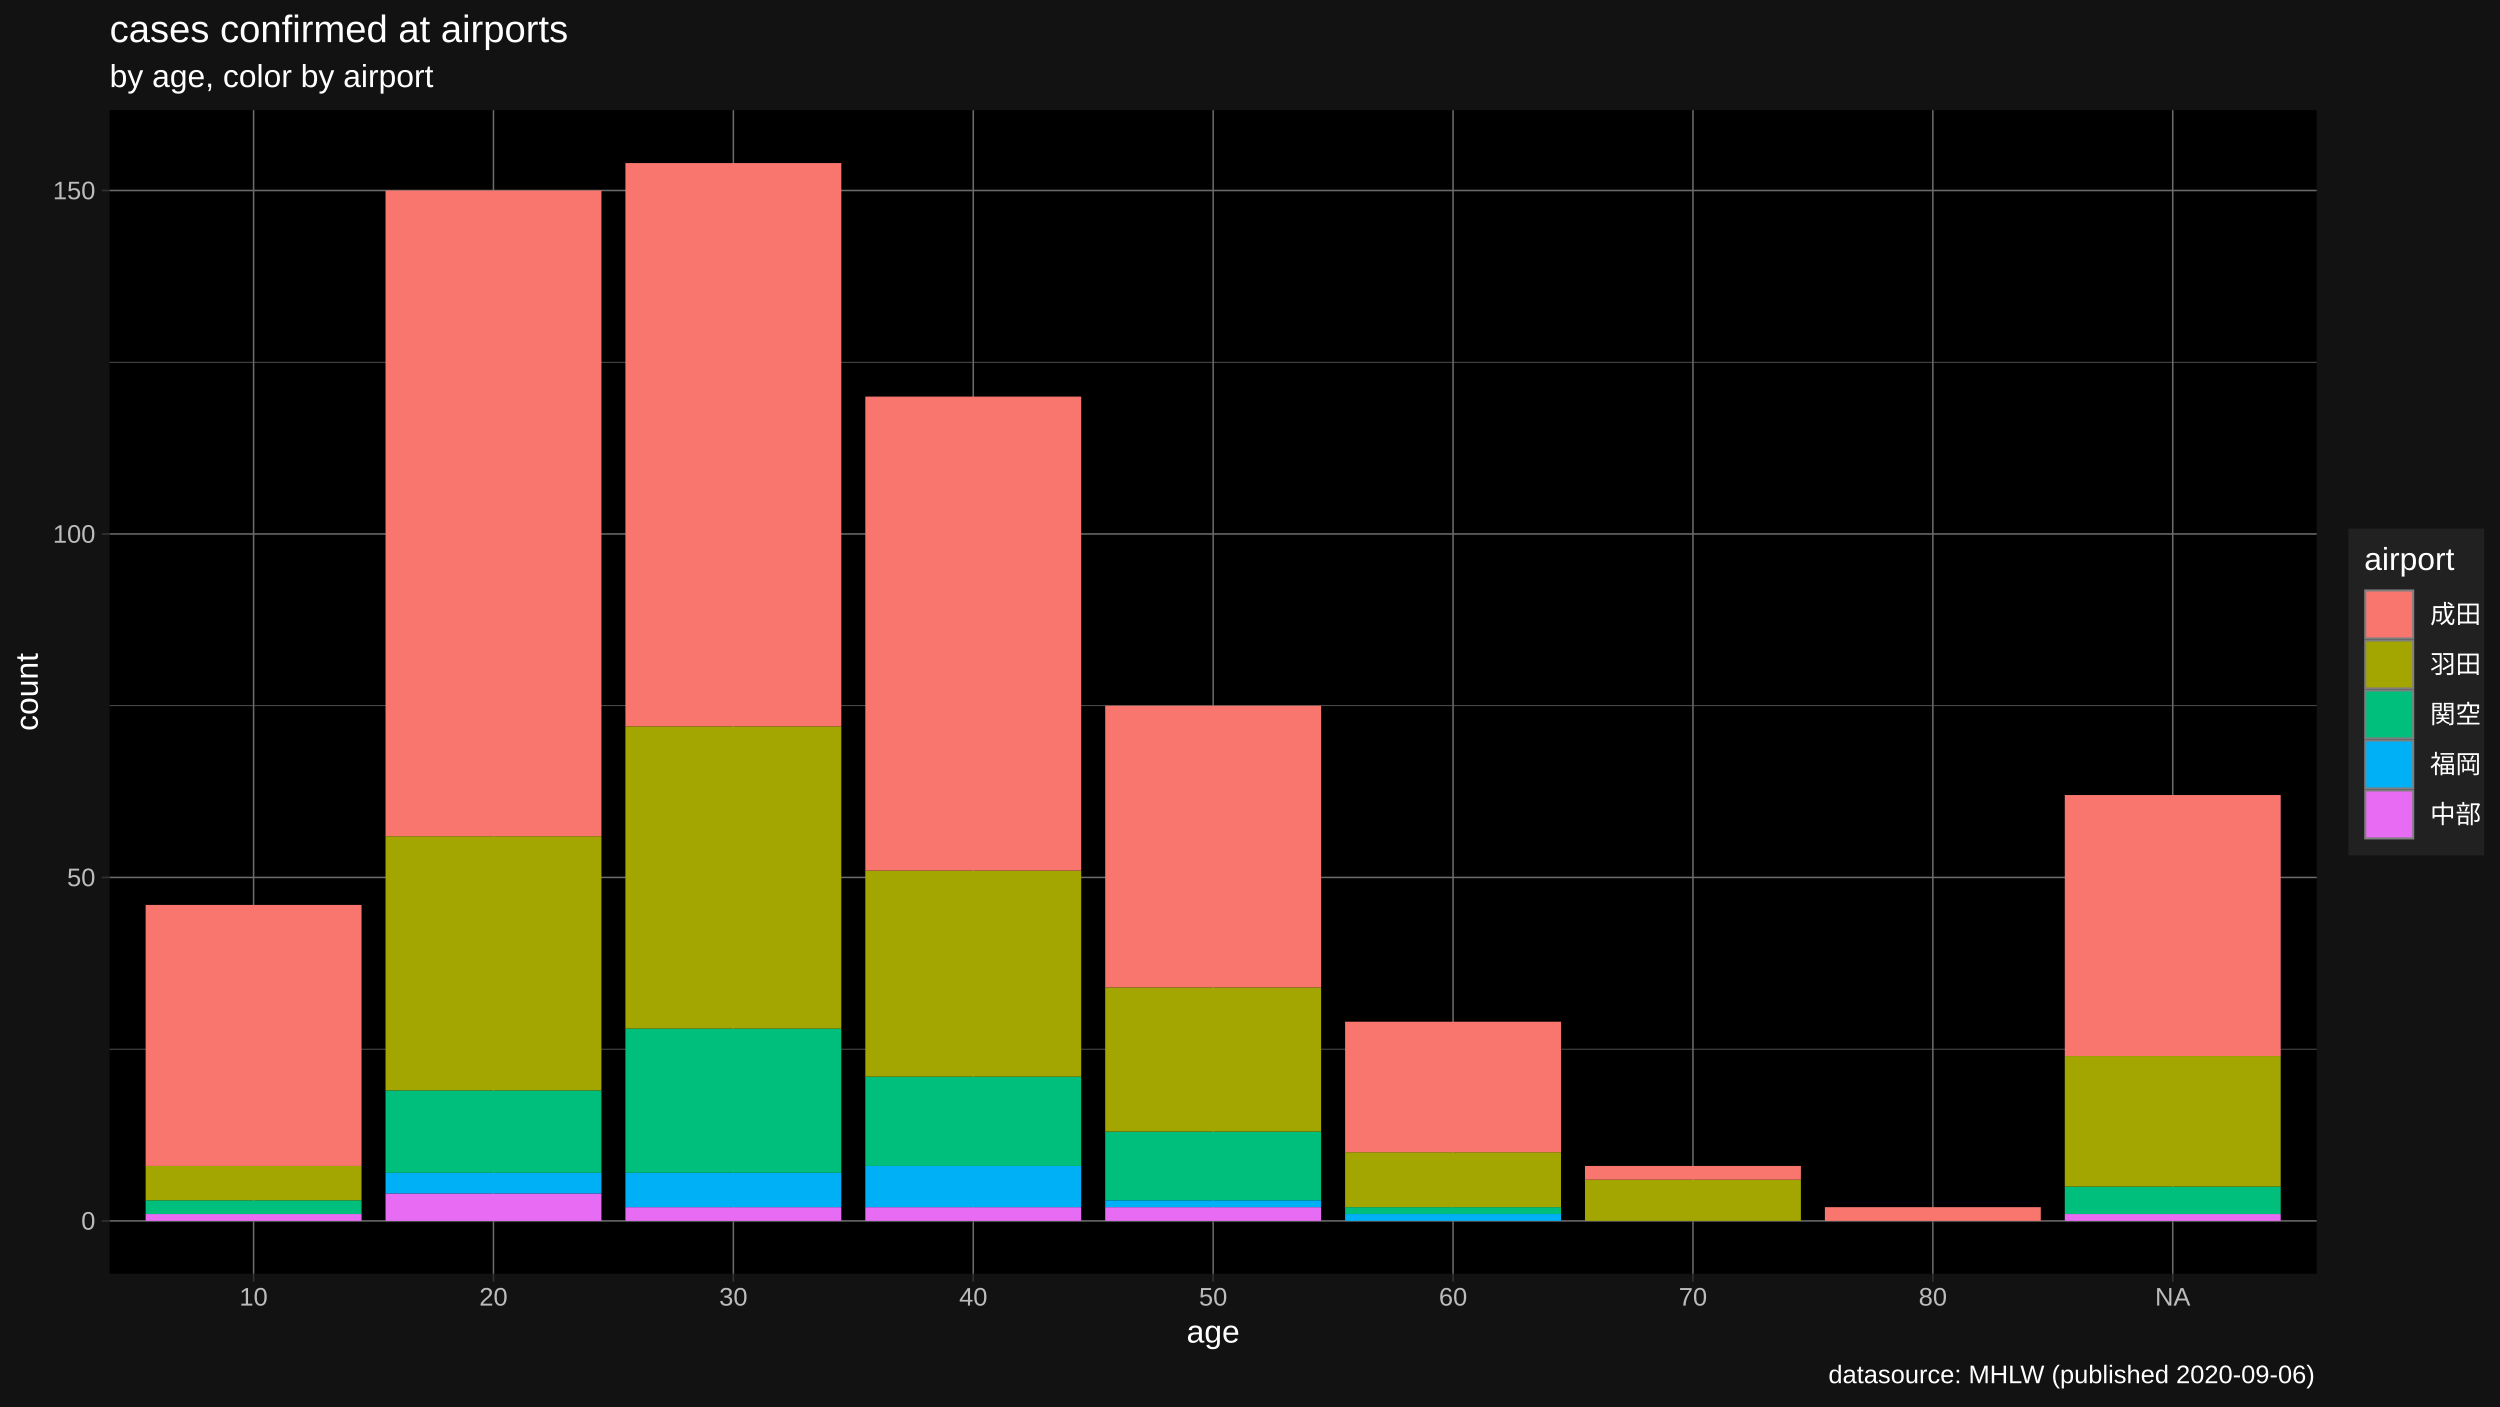
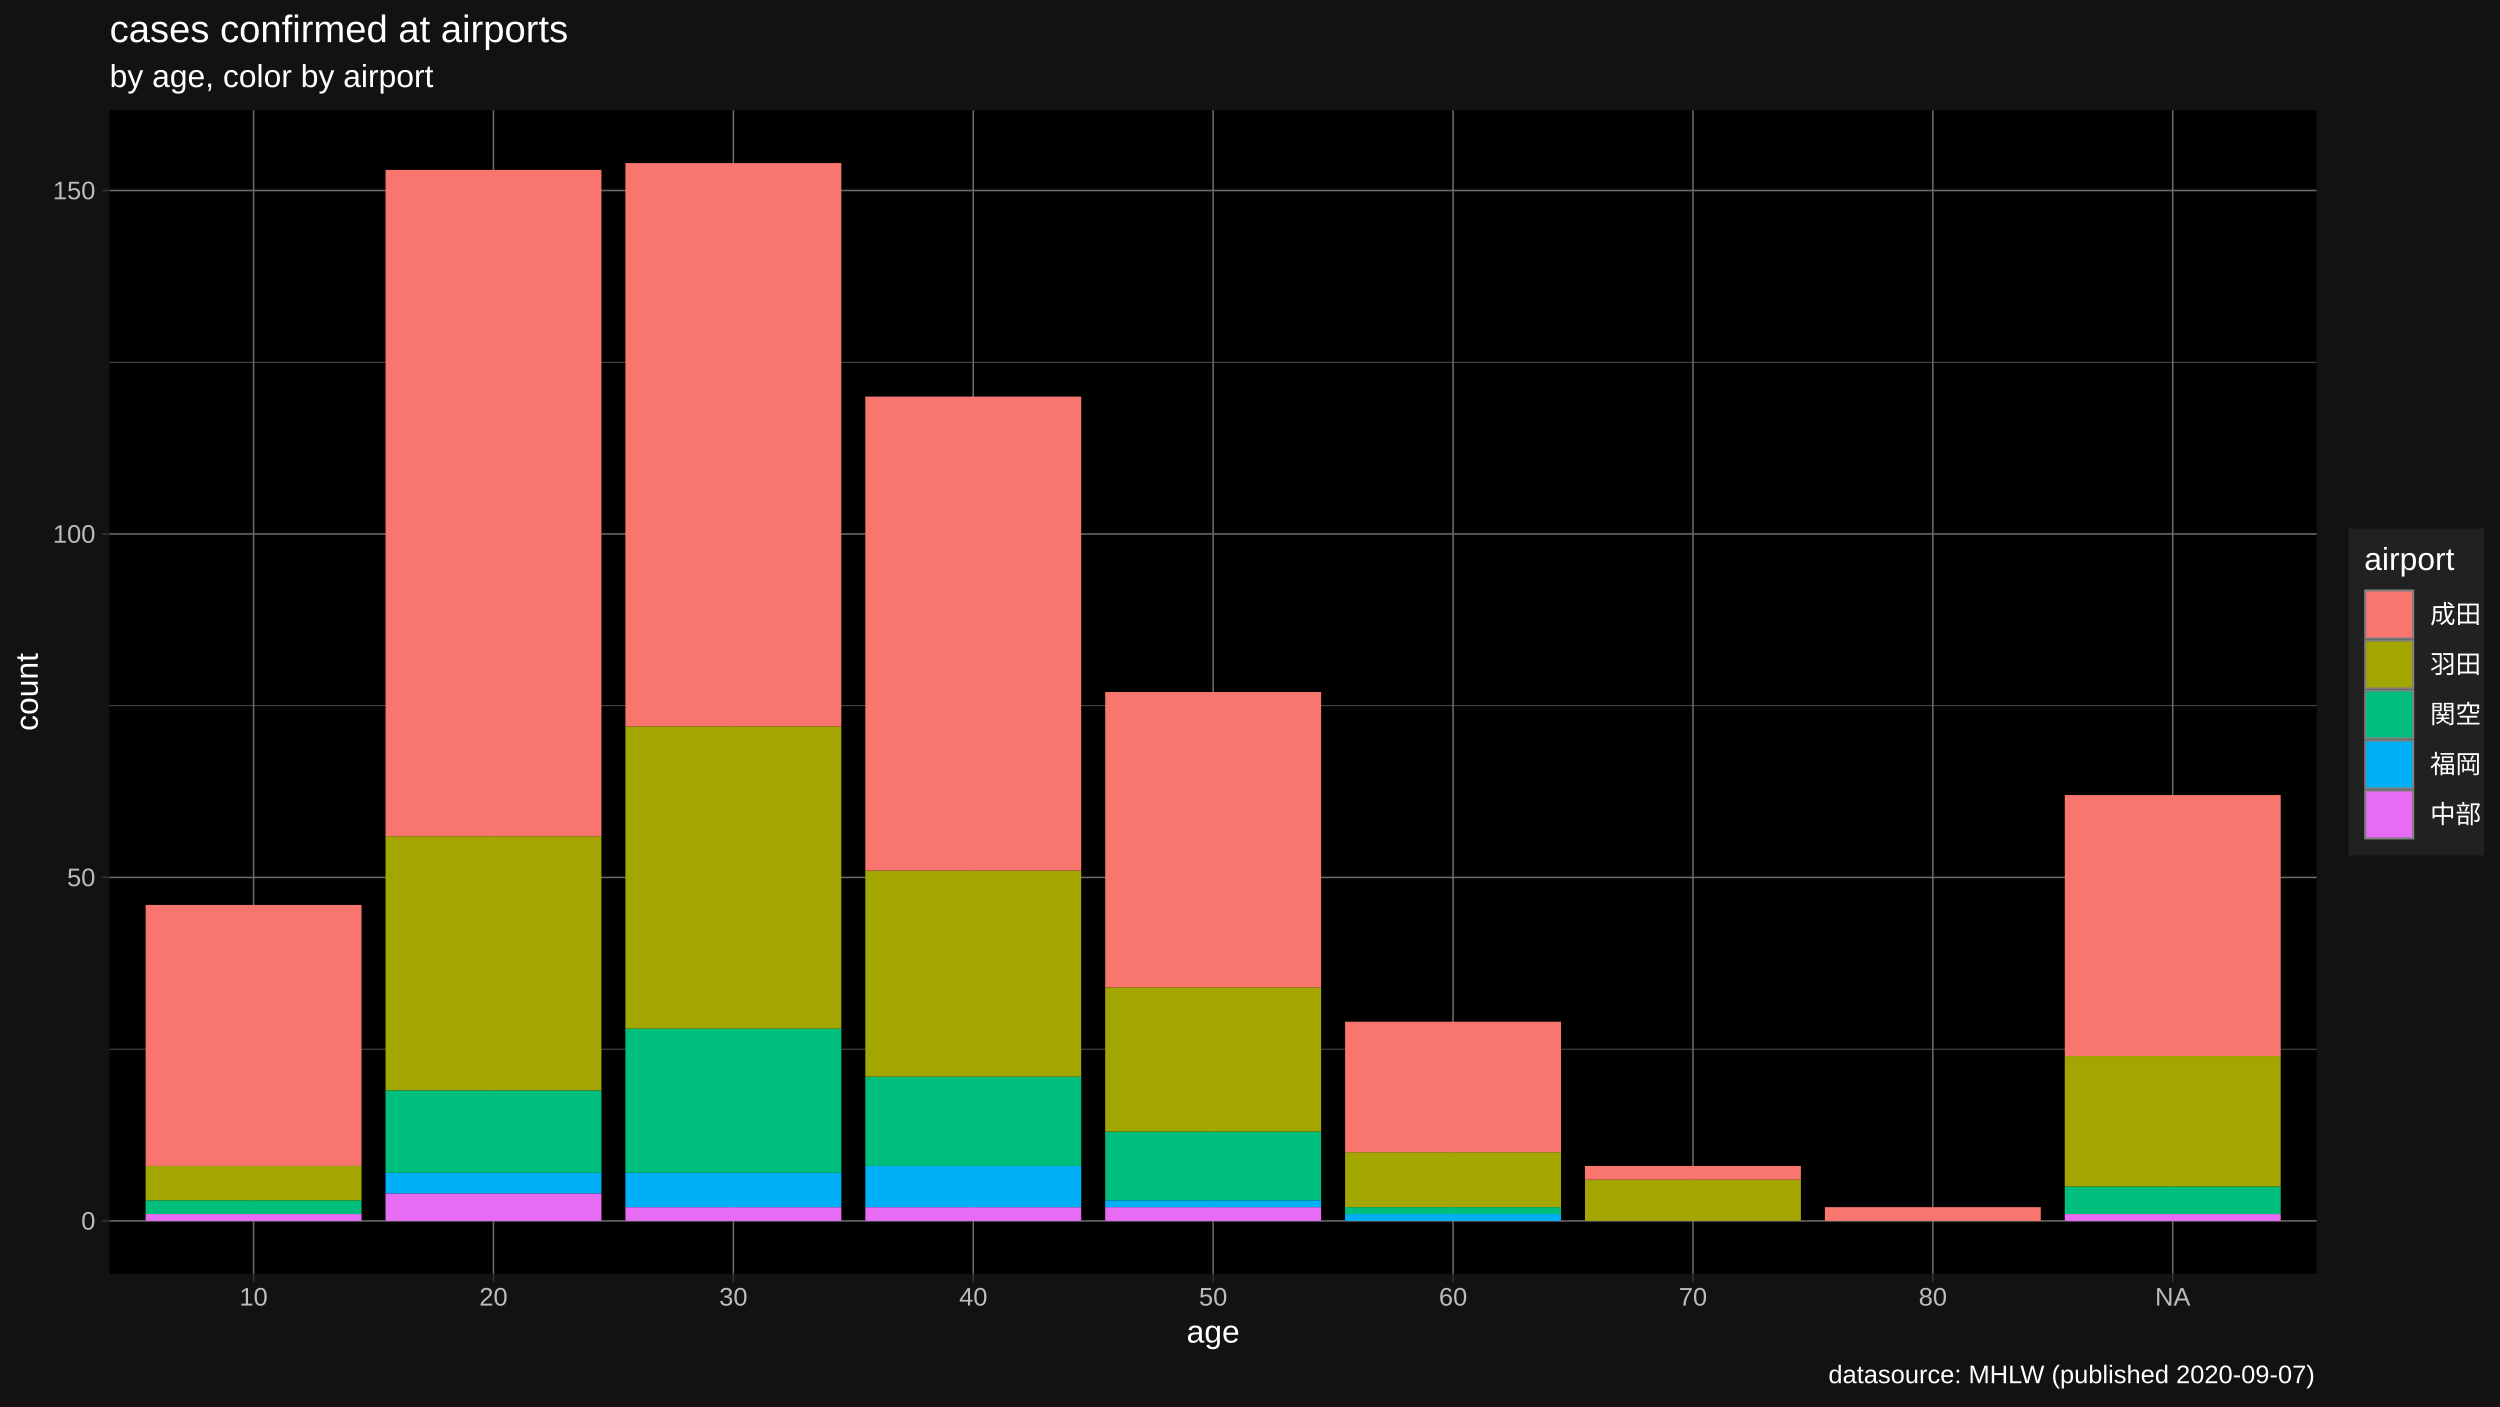
<svg xmlns="http://www.w3.org/2000/svg" viewBox="0 0 864.00 486.00">
  <defs>
    <style type="text/css">
    line, polyline, polygon, path, rect, circle {
      fill: none;
      stroke: #000000;
      stroke-linecap: round;
      stroke-linejoin: round;
      stroke-miterlimit: 10.00;
    }
  </style>
  </defs>
  <rect width="100%" height="100%" style="stroke: none; fill: #FFFFFF;" />
  <rect x="0.00" y="0.00" width="864.00" height="486.00" style="stroke-width: 1.07; stroke: #121212; fill: #121212;" />
  <defs>
    <clipPath id="cpMzcuODl8ODAwLjY0fDQ0MC4yMnwzOC4wNw==">
      <rect x="37.89" y="38.07" width="762.75" height="402.15" />
    </clipPath>
  </defs>
  <rect x="37.89" y="38.07" width="762.75" height="402.15" style="stroke-width: 1.07; stroke: none; fill: #000000;" clip-path="url(#cpMzcuODl8ODAwLjY0fDQ0MC4yMnwzOC4wNw==)" />
  <polyline points="37.89,362.59 800.64,362.59 " style="stroke-width: 0.27; stroke: #6B6B6B; stroke-linecap: butt;" clip-path="url(#cpMzcuODl8ODAwLjY0fDQ0MC4yMnwzOC4wNw==)" />
  <polyline points="37.89,243.89 800.64,243.89 " style="stroke-width: 0.27; stroke: #6B6B6B; stroke-linecap: butt;" clip-path="url(#cpMzcuODl8ODAwLjY0fDQ0MC4yMnwzOC4wNw==)" />
  <polyline points="37.89,125.19 800.64,125.19 " style="stroke-width: 0.27; stroke: #6B6B6B; stroke-linecap: butt;" clip-path="url(#cpMzcuODl8ODAwLjY0fDQ0MC4yMnwzOC4wNw==)" />
  <polyline points="37.89,421.94 800.64,421.94 " style="stroke-width: 0.53; stroke: #6B6B6B; stroke-linecap: butt;" clip-path="url(#cpMzcuODl8ODAwLjY0fDQ0MC4yMnwzOC4wNw==)" />
  <polyline points="37.89,303.24 800.64,303.24 " style="stroke-width: 0.53; stroke: #6B6B6B; stroke-linecap: butt;" clip-path="url(#cpMzcuODl8ODAwLjY0fDQ0MC4yMnwzOC4wNw==)" />
  <polyline points="37.89,184.54 800.64,184.54 " style="stroke-width: 0.53; stroke: #6B6B6B; stroke-linecap: butt;" clip-path="url(#cpMzcuODl8ODAwLjY0fDQ0MC4yMnwzOC4wNw==)" />
  <polyline points="37.89,65.84 800.64,65.84 " style="stroke-width: 0.53; stroke: #6B6B6B; stroke-linecap: butt;" clip-path="url(#cpMzcuODl8ODAwLjY0fDQ0MC4yMnwzOC4wNw==)" />
  <polyline points="87.64,440.22 87.64,38.07 " style="stroke-width: 0.53; stroke: #6B6B6B; stroke-linecap: butt;" clip-path="url(#cpMzcuODl8ODAwLjY0fDQ0MC4yMnwzOC4wNw==)" />
  <polyline points="170.54,440.22 170.54,38.07 " style="stroke-width: 0.53; stroke: #6B6B6B; stroke-linecap: butt;" clip-path="url(#cpMzcuODl8ODAwLjY0fDQ0MC4yMnwzOC4wNw==)" />
  <polyline points="253.45,440.22 253.45,38.07 " style="stroke-width: 0.53; stroke: #6B6B6B; stroke-linecap: butt;" clip-path="url(#cpMzcuODl8ODAwLjY0fDQ0MC4yMnwzOC4wNw==)" />
  <polyline points="336.36,440.22 336.36,38.07 " style="stroke-width: 0.53; stroke: #6B6B6B; stroke-linecap: butt;" clip-path="url(#cpMzcuODl8ODAwLjY0fDQ0MC4yMnwzOC4wNw==)" />
  <polyline points="419.27,440.22 419.27,38.07 " style="stroke-width: 0.53; stroke: #6B6B6B; stroke-linecap: butt;" clip-path="url(#cpMzcuODl8ODAwLjY0fDQ0MC4yMnwzOC4wNw==)" />
  <polyline points="502.18,440.22 502.18,38.07 " style="stroke-width: 0.53; stroke: #6B6B6B; stroke-linecap: butt;" clip-path="url(#cpMzcuODl8ODAwLjY0fDQ0MC4yMnwzOC4wNw==)" />
  <polyline points="585.08,440.22 585.08,38.07 " style="stroke-width: 0.53; stroke: #6B6B6B; stroke-linecap: butt;" clip-path="url(#cpMzcuODl8ODAwLjY0fDQ0MC4yMnwzOC4wNw==)" />
  <polyline points="667.99,440.22 667.99,38.07 " style="stroke-width: 0.53; stroke: #6B6B6B; stroke-linecap: butt;" clip-path="url(#cpMzcuODl8ODAwLjY0fDQ0MC4yMnwzOC4wNw==)" />
  <polyline points="750.90,440.22 750.90,38.07 " style="stroke-width: 0.53; stroke: #6B6B6B; stroke-linecap: butt;" clip-path="url(#cpMzcuODl8ODAwLjY0fDQ0MC4yMnwzOC4wNw==)" />
  <rect x="50.33" y="419.57" width="74.62" height="2.37" style="stroke-width: 1.07; stroke: none; stroke-linecap: butt; fill: #E76BF3;" clip-path="url(#cpMzcuODl8ODAwLjY0fDQ0MC4yMnwzOC4wNw==)" />
  <rect x="50.33" y="414.82" width="74.62" height="4.75" style="stroke-width: 1.07; stroke: none; stroke-linecap: butt; fill: #00BF7D;" clip-path="url(#cpMzcuODl8ODAwLjY0fDQ0MC4yMnwzOC4wNw==)" />
  <rect x="50.33" y="402.95" width="74.62" height="11.87" style="stroke-width: 1.07; stroke: none; stroke-linecap: butt; fill: #A3A500;" clip-path="url(#cpMzcuODl8ODAwLjY0fDQ0MC4yMnwzOC4wNw==)" />
  <rect x="50.33" y="312.74" width="74.62" height="90.21" style="stroke-width: 1.07; stroke: none; stroke-linecap: butt; fill: #F8766D;" clip-path="url(#cpMzcuODl8ODAwLjY0fDQ0MC4yMnwzOC4wNw==)" />
  <rect x="133.24" y="412.45" width="74.62" height="9.50" style="stroke-width: 1.07; stroke: none; stroke-linecap: butt; fill: #E76BF3;" clip-path="url(#cpMzcuODl8ODAwLjY0fDQ0MC4yMnwzOC4wNw==)" />
  <rect x="133.24" y="405.32" width="74.62" height="7.12" style="stroke-width: 1.07; stroke: none; stroke-linecap: butt; fill: #00B0F6;" clip-path="url(#cpMzcuODl8ODAwLjY0fDQ0MC4yMnwzOC4wNw==)" />
  <rect x="133.24" y="376.84" width="74.62" height="28.49" style="stroke-width: 1.07; stroke: none; stroke-linecap: butt; fill: #00BF7D;" clip-path="url(#cpMzcuODl8ODAwLjY0fDQ0MC4yMnwzOC4wNw==)" />
  <rect x="133.24" y="289.00" width="74.62" height="87.84" style="stroke-width: 1.07; stroke: none; stroke-linecap: butt; fill: #A3A500;" clip-path="url(#cpMzcuODl8ODAwLjY0fDQ0MC4yMnwzOC4wNw==)" />
-   <rect x="133.24" y="65.84" width="74.62" height="223.16" style="stroke-width: 1.07; stroke: none; stroke-linecap: butt; fill: #F8766D;" clip-path="url(#cpMzcuODl8ODAwLjY0fDQ0MC4yMnwzOC4wNw==)" />
+   <rect x="133.24" y="58.72" width="74.62" height="230.28" style="stroke-width: 1.07; stroke: none; stroke-linecap: butt; fill: #F8766D;" clip-path="url(#cpMzcuODl8ODAwLjY0fDQ0MC4yMnwzOC4wNw==)" />
  <rect x="216.14" y="417.19" width="74.62" height="4.75" style="stroke-width: 1.07; stroke: none; stroke-linecap: butt; fill: #E76BF3;" clip-path="url(#cpMzcuODl8ODAwLjY0fDQ0MC4yMnwzOC4wNw==)" />
  <rect x="216.14" y="405.32" width="74.62" height="11.87" style="stroke-width: 1.07; stroke: none; stroke-linecap: butt; fill: #00B0F6;" clip-path="url(#cpMzcuODl8ODAwLjY0fDQ0MC4yMnwzOC4wNw==)" />
  <rect x="216.14" y="355.47" width="74.62" height="49.85" style="stroke-width: 1.07; stroke: none; stroke-linecap: butt; fill: #00BF7D;" clip-path="url(#cpMzcuODl8ODAwLjY0fDQ0MC4yMnwzOC4wNw==)" />
  <rect x="216.14" y="251.02" width="74.62" height="104.46" style="stroke-width: 1.07; stroke: none; stroke-linecap: butt; fill: #A3A500;" clip-path="url(#cpMzcuODl8ODAwLjY0fDQ0MC4yMnwzOC4wNw==)" />
  <rect x="216.14" y="56.35" width="74.62" height="194.67" style="stroke-width: 1.07; stroke: none; stroke-linecap: butt; fill: #F8766D;" clip-path="url(#cpMzcuODl8ODAwLjY0fDQ0MC4yMnwzOC4wNw==)" />
  <rect x="299.05" y="417.19" width="74.62" height="4.75" style="stroke-width: 1.07; stroke: none; stroke-linecap: butt; fill: #E76BF3;" clip-path="url(#cpMzcuODl8ODAwLjY0fDQ0MC4yMnwzOC4wNw==)" />
  <rect x="299.05" y="402.95" width="74.62" height="14.24" style="stroke-width: 1.07; stroke: none; stroke-linecap: butt; fill: #00B0F6;" clip-path="url(#cpMzcuODl8ODAwLjY0fDQ0MC4yMnwzOC4wNw==)" />
  <rect x="299.05" y="372.09" width="74.62" height="30.86" style="stroke-width: 1.07; stroke: none; stroke-linecap: butt; fill: #00BF7D;" clip-path="url(#cpMzcuODl8ODAwLjY0fDQ0MC4yMnwzOC4wNw==)" />
  <rect x="299.05" y="300.87" width="74.62" height="71.22" style="stroke-width: 1.07; stroke: none; stroke-linecap: butt; fill: #A3A500;" clip-path="url(#cpMzcuODl8ODAwLjY0fDQ0MC4yMnwzOC4wNw==)" />
  <rect x="299.05" y="137.06" width="74.62" height="163.81" style="stroke-width: 1.07; stroke: none; stroke-linecap: butt; fill: #F8766D;" clip-path="url(#cpMzcuODl8ODAwLjY0fDQ0MC4yMnwzOC4wNw==)" />
  <rect x="381.96" y="417.19" width="74.62" height="4.75" style="stroke-width: 1.07; stroke: none; stroke-linecap: butt; fill: #E76BF3;" clip-path="url(#cpMzcuODl8ODAwLjY0fDQ0MC4yMnwzOC4wNw==)" />
  <rect x="381.96" y="414.82" width="74.62" height="2.37" style="stroke-width: 1.07; stroke: none; stroke-linecap: butt; fill: #00B0F6;" clip-path="url(#cpMzcuODl8ODAwLjY0fDQ0MC4yMnwzOC4wNw==)" />
  <rect x="381.96" y="391.08" width="74.62" height="23.74" style="stroke-width: 1.07; stroke: none; stroke-linecap: butt; fill: #00BF7D;" clip-path="url(#cpMzcuODl8ODAwLjY0fDQ0MC4yMnwzOC4wNw==)" />
  <rect x="381.96" y="341.23" width="74.62" height="49.85" style="stroke-width: 1.07; stroke: none; stroke-linecap: butt; fill: #A3A500;" clip-path="url(#cpMzcuODl8ODAwLjY0fDQ0MC4yMnwzOC4wNw==)" />
-   <rect x="381.96" y="243.89" width="74.62" height="97.33" style="stroke-width: 1.07; stroke: none; stroke-linecap: butt; fill: #F8766D;" clip-path="url(#cpMzcuODl8ODAwLjY0fDQ0MC4yMnwzOC4wNw==)" />
+   <rect x="381.96" y="239.15" width="74.62" height="102.08" style="stroke-width: 1.07; stroke: none; stroke-linecap: butt; fill: #F8766D;" clip-path="url(#cpMzcuODl8ODAwLjY0fDQ0MC4yMnwzOC4wNw==)" />
  <rect x="464.87" y="419.57" width="74.62" height="2.37" style="stroke-width: 1.07; stroke: none; stroke-linecap: butt; fill: #00B0F6;" clip-path="url(#cpMzcuODl8ODAwLjY0fDQ0MC4yMnwzOC4wNw==)" />
  <rect x="464.87" y="417.19" width="74.62" height="2.37" style="stroke-width: 1.07; stroke: none; stroke-linecap: butt; fill: #00BF7D;" clip-path="url(#cpMzcuODl8ODAwLjY0fDQ0MC4yMnwzOC4wNw==)" />
  <rect x="464.87" y="398.20" width="74.62" height="18.99" style="stroke-width: 1.07; stroke: none; stroke-linecap: butt; fill: #A3A500;" clip-path="url(#cpMzcuODl8ODAwLjY0fDQ0MC4yMnwzOC4wNw==)" />
  <rect x="464.87" y="353.10" width="74.62" height="45.11" style="stroke-width: 1.07; stroke: none; stroke-linecap: butt; fill: #F8766D;" clip-path="url(#cpMzcuODl8ODAwLjY0fDQ0MC4yMnwzOC4wNw==)" />
  <rect x="547.77" y="407.70" width="74.62" height="14.24" style="stroke-width: 1.07; stroke: none; stroke-linecap: butt; fill: #A3A500;" clip-path="url(#cpMzcuODl8ODAwLjY0fDQ0MC4yMnwzOC4wNw==)" />
  <rect x="547.77" y="402.95" width="74.62" height="4.75" style="stroke-width: 1.07; stroke: none; stroke-linecap: butt; fill: #F8766D;" clip-path="url(#cpMzcuODl8ODAwLjY0fDQ0MC4yMnwzOC4wNw==)" />
  <rect x="630.68" y="417.19" width="74.62" height="4.75" style="stroke-width: 1.07; stroke: none; stroke-linecap: butt; fill: #F8766D;" clip-path="url(#cpMzcuODl8ODAwLjY0fDQ0MC4yMnwzOC4wNw==)" />
  <rect x="713.59" y="419.57" width="74.62" height="2.37" style="stroke-width: 1.07; stroke: none; stroke-linecap: butt; fill: #E76BF3;" clip-path="url(#cpMzcuODl8ODAwLjY0fDQ0MC4yMnwzOC4wNw==)" />
  <rect x="713.59" y="410.07" width="74.62" height="9.50" style="stroke-width: 1.07; stroke: none; stroke-linecap: butt; fill: #00BF7D;" clip-path="url(#cpMzcuODl8ODAwLjY0fDQ0MC4yMnwzOC4wNw==)" />
  <rect x="713.59" y="364.97" width="74.62" height="45.11" style="stroke-width: 1.07; stroke: none; stroke-linecap: butt; fill: #A3A500;" clip-path="url(#cpMzcuODl8ODAwLjY0fDQ0MC4yMnwzOC4wNw==)" />
  <rect x="713.59" y="274.76" width="74.62" height="90.21" style="stroke-width: 1.07; stroke: none; stroke-linecap: butt; fill: #F8766D;" clip-path="url(#cpMzcuODl8ODAwLjY0fDQ0MC4yMnwzOC4wNw==)" />
  <defs>
    <clipPath id="cpMC4wMHw4NjQuMDB8NDg2LjAwfDAuMDA=">
      <rect x="0.00" y="0.00" width="864.00" height="486.00" />
    </clipPath>
  </defs>
  <g clip-path="url(#cpMC4wMHw4NjQuMDB8NDg2LjAwfDAuMDA=)">
    <text x="28.07" y="424.97" style="font-size: 8.80px; fill: #BCBCBC; font-family: Liberation Sans;" textLength="4.89px" lengthAdjust="spacingAndGlyphs">0</text>
  </g>
  <g clip-path="url(#cpMC4wMHw4NjQuMDB8NDg2LjAwfDAuMDA=)">
    <text x="23.17" y="306.27" style="font-size: 8.80px; fill: #BCBCBC; font-family: Liberation Sans;" textLength="9.79px" lengthAdjust="spacingAndGlyphs">50</text>
  </g>
  <g clip-path="url(#cpMC4wMHw4NjQuMDB8NDg2LjAwfDAuMDA=)">
    <text x="18.28" y="187.57" style="font-size: 8.80px; fill: #BCBCBC; font-family: Liberation Sans;" textLength="14.68px" lengthAdjust="spacingAndGlyphs">100</text>
  </g>
  <g clip-path="url(#cpMC4wMHw4NjQuMDB8NDg2LjAwfDAuMDA=)">
    <text x="18.28" y="68.87" style="font-size: 8.80px; fill: #BCBCBC; font-family: Liberation Sans;" textLength="14.68px" lengthAdjust="spacingAndGlyphs">150</text>
  </g>
  <polyline points="35.15,421.94 37.89,421.94 " style="stroke-width: 0.53; stroke: #333333; stroke-linecap: butt;" clip-path="url(#cpMC4wMHw4NjQuMDB8NDg2LjAwfDAuMDA=)" />
  <polyline points="35.15,303.24 37.89,303.24 " style="stroke-width: 0.53; stroke: #333333; stroke-linecap: butt;" clip-path="url(#cpMC4wMHw4NjQuMDB8NDg2LjAwfDAuMDA=)" />
  <polyline points="35.15,184.54 37.89,184.54 " style="stroke-width: 0.53; stroke: #333333; stroke-linecap: butt;" clip-path="url(#cpMC4wMHw4NjQuMDB8NDg2LjAwfDAuMDA=)" />
  <polyline points="35.15,65.84 37.89,65.84 " style="stroke-width: 0.53; stroke: #333333; stroke-linecap: butt;" clip-path="url(#cpMC4wMHw4NjQuMDB8NDg2LjAwfDAuMDA=)" />
  <polyline points="87.64,442.96 87.64,440.22 " style="stroke-width: 0.53; stroke: #333333; stroke-linecap: butt;" clip-path="url(#cpMC4wMHw4NjQuMDB8NDg2LjAwfDAuMDA=)" />
  <polyline points="170.54,442.96 170.54,440.22 " style="stroke-width: 0.53; stroke: #333333; stroke-linecap: butt;" clip-path="url(#cpMC4wMHw4NjQuMDB8NDg2LjAwfDAuMDA=)" />
  <polyline points="253.45,442.96 253.45,440.22 " style="stroke-width: 0.53; stroke: #333333; stroke-linecap: butt;" clip-path="url(#cpMC4wMHw4NjQuMDB8NDg2LjAwfDAuMDA=)" />
  <polyline points="336.36,442.96 336.36,440.22 " style="stroke-width: 0.53; stroke: #333333; stroke-linecap: butt;" clip-path="url(#cpMC4wMHw4NjQuMDB8NDg2LjAwfDAuMDA=)" />
  <polyline points="419.27,442.96 419.27,440.22 " style="stroke-width: 0.53; stroke: #333333; stroke-linecap: butt;" clip-path="url(#cpMC4wMHw4NjQuMDB8NDg2LjAwfDAuMDA=)" />
  <polyline points="502.18,442.96 502.18,440.22 " style="stroke-width: 0.53; stroke: #333333; stroke-linecap: butt;" clip-path="url(#cpMC4wMHw4NjQuMDB8NDg2LjAwfDAuMDA=)" />
  <polyline points="585.08,442.96 585.08,440.22 " style="stroke-width: 0.53; stroke: #333333; stroke-linecap: butt;" clip-path="url(#cpMC4wMHw4NjQuMDB8NDg2LjAwfDAuMDA=)" />
  <polyline points="667.99,442.96 667.99,440.22 " style="stroke-width: 0.53; stroke: #333333; stroke-linecap: butt;" clip-path="url(#cpMC4wMHw4NjQuMDB8NDg2LjAwfDAuMDA=)" />
  <polyline points="750.90,442.96 750.90,440.22 " style="stroke-width: 0.53; stroke: #333333; stroke-linecap: butt;" clip-path="url(#cpMC4wMHw4NjQuMDB8NDg2LjAwfDAuMDA=)" />
  <g clip-path="url(#cpMC4wMHw4NjQuMDB8NDg2LjAwfDAuMDA=)">
    <text x="82.74" y="451.21" style="font-size: 8.80px; fill: #BCBCBC; font-family: Liberation Sans;" textLength="9.79px" lengthAdjust="spacingAndGlyphs">10</text>
  </g>
  <g clip-path="url(#cpMC4wMHw4NjQuMDB8NDg2LjAwfDAuMDA=)">
    <text x="165.65" y="451.21" style="font-size: 8.80px; fill: #BCBCBC; font-family: Liberation Sans;" textLength="9.79px" lengthAdjust="spacingAndGlyphs">20</text>
  </g>
  <g clip-path="url(#cpMC4wMHw4NjQuMDB8NDg2LjAwfDAuMDA=)">
    <text x="248.56" y="451.21" style="font-size: 8.80px; fill: #BCBCBC; font-family: Liberation Sans;" textLength="9.79px" lengthAdjust="spacingAndGlyphs">30</text>
  </g>
  <g clip-path="url(#cpMC4wMHw4NjQuMDB8NDg2LjAwfDAuMDA=)">
    <text x="331.47" y="451.21" style="font-size: 8.80px; fill: #BCBCBC; font-family: Liberation Sans;" textLength="9.79px" lengthAdjust="spacingAndGlyphs">40</text>
  </g>
  <g clip-path="url(#cpMC4wMHw4NjQuMDB8NDg2LjAwfDAuMDA=)">
    <text x="414.37" y="451.21" style="font-size: 8.80px; fill: #BCBCBC; font-family: Liberation Sans;" textLength="9.79px" lengthAdjust="spacingAndGlyphs">50</text>
  </g>
  <g clip-path="url(#cpMC4wMHw4NjQuMDB8NDg2LjAwfDAuMDA=)">
    <text x="497.28" y="451.21" style="font-size: 8.80px; fill: #BCBCBC; font-family: Liberation Sans;" textLength="9.79px" lengthAdjust="spacingAndGlyphs">60</text>
  </g>
  <g clip-path="url(#cpMC4wMHw4NjQuMDB8NDg2LjAwfDAuMDA=)">
    <text x="580.19" y="451.21" style="font-size: 8.80px; fill: #BCBCBC; font-family: Liberation Sans;" textLength="9.79px" lengthAdjust="spacingAndGlyphs">70</text>
  </g>
  <g clip-path="url(#cpMC4wMHw4NjQuMDB8NDg2LjAwfDAuMDA=)">
    <text x="663.10" y="451.21" style="font-size: 8.80px; fill: #BCBCBC; font-family: Liberation Sans;" textLength="9.79px" lengthAdjust="spacingAndGlyphs">80</text>
  </g>
  <g clip-path="url(#cpMC4wMHw4NjQuMDB8NDg2LjAwfDAuMDA=)">
    <text x="744.79" y="451.21" style="font-size: 8.80px; fill: #BCBCBC; font-family: Liberation Sans;" textLength="12.22px" lengthAdjust="spacingAndGlyphs">NA</text>
  </g>
  <g clip-path="url(#cpMC4wMHw4NjQuMDB8NDg2LjAwfDAuMDA=)">
    <text x="410.09" y="464.01" style="font-size: 11.00px; fill: #FFFFFF; font-family: Liberation Sans;" textLength="18.35px" lengthAdjust="spacingAndGlyphs">age</text>
  </g>
  <g clip-path="url(#cpMC4wMHw4NjQuMDB8NDg2LjAwfDAuMDA=)">
    <text transform="translate(13.05,252.60) rotate(-90)" style="font-size: 11.00px; fill: #FFFFFF; font-family: Liberation Sans;" textLength="26.91px" lengthAdjust="spacingAndGlyphs">count</text>
  </g>
  <rect x="811.60" y="182.70" width="46.92" height="112.90" style="stroke-width: 1.07; stroke: none; fill: #212121;" clip-path="url(#cpMC4wMHw4NjQuMDB8NDg2LjAwfDAuMDA=)" />
  <g clip-path="url(#cpMC4wMHw4NjQuMDB8NDg2LjAwfDAuMDA=)">
    <text x="817.08" y="196.99" style="font-size: 11.00px; fill: #FFFFFF; font-family: Liberation Sans;" textLength="31.18px" lengthAdjust="spacingAndGlyphs">airport</text>
  </g>
  <rect x="817.08" y="203.71" width="17.28" height="17.28" style="stroke-width: 1.07; stroke: none; fill: #7F7F7F;" clip-path="url(#cpMC4wMHw4NjQuMDB8NDg2LjAwfDAuMDA=)" />
  <rect x="817.79" y="204.42" width="15.86" height="15.86" style="stroke-width: 1.07; stroke: none; stroke-linejoin: miter; fill: #F8766D;" clip-path="url(#cpMC4wMHw4NjQuMDB8NDg2LjAwfDAuMDA=)" />
  <rect x="817.08" y="220.99" width="17.28" height="17.28" style="stroke-width: 1.07; stroke: none; fill: #7F7F7F;" clip-path="url(#cpMC4wMHw4NjQuMDB8NDg2LjAwfDAuMDA=)" />
  <rect x="817.79" y="221.70" width="15.86" height="15.86" style="stroke-width: 1.07; stroke: none; stroke-linejoin: miter; fill: #A3A500;" clip-path="url(#cpMC4wMHw4NjQuMDB8NDg2LjAwfDAuMDA=)" />
  <rect x="817.08" y="238.27" width="17.28" height="17.28" style="stroke-width: 1.07; stroke: none; fill: #7F7F7F;" clip-path="url(#cpMC4wMHw4NjQuMDB8NDg2LjAwfDAuMDA=)" />
  <rect x="817.79" y="238.98" width="15.86" height="15.86" style="stroke-width: 1.07; stroke: none; stroke-linejoin: miter; fill: #00BF7D;" clip-path="url(#cpMC4wMHw4NjQuMDB8NDg2LjAwfDAuMDA=)" />
  <rect x="817.08" y="255.55" width="17.28" height="17.28" style="stroke-width: 1.07; stroke: none; fill: #7F7F7F;" clip-path="url(#cpMC4wMHw4NjQuMDB8NDg2LjAwfDAuMDA=)" />
  <rect x="817.79" y="256.26" width="15.86" height="15.86" style="stroke-width: 1.07; stroke: none; stroke-linejoin: miter; fill: #00B0F6;" clip-path="url(#cpMC4wMHw4NjQuMDB8NDg2LjAwfDAuMDA=)" />
  <rect x="817.08" y="272.83" width="17.28" height="17.28" style="stroke-width: 1.07; stroke: none; fill: #7F7F7F;" clip-path="url(#cpMC4wMHw4NjQuMDB8NDg2LjAwfDAuMDA=)" />
  <rect x="817.79" y="273.54" width="15.86" height="15.86" style="stroke-width: 1.07; stroke: none; stroke-linejoin: miter; fill: #E76BF3;" clip-path="url(#cpMC4wMHw4NjQuMDB8NDg2LjAwfDAuMDA=)" />
  <g clip-path="url(#cpMC4wMHw4NjQuMDB8NDg2LjAwfDAuMDA=)">
    <text x="839.84" y="215.38" style="font-size: 8.80px; fill: #FFFFFF; font-family: Liberation Sans;" textLength="13.20px" lengthAdjust="spacingAndGlyphs">成田</text>
  </g>
  <g clip-path="url(#cpMC4wMHw4NjQuMDB8NDg2LjAwfDAuMDA=)">
    <text x="839.84" y="232.66" style="font-size: 8.80px; fill: #FFFFFF; font-family: Liberation Sans;" textLength="13.20px" lengthAdjust="spacingAndGlyphs">羽田</text>
  </g>
  <g clip-path="url(#cpMC4wMHw4NjQuMDB8NDg2LjAwfDAuMDA=)">
    <text x="839.84" y="249.94" style="font-size: 8.80px; fill: #FFFFFF; font-family: Liberation Sans;" textLength="13.20px" lengthAdjust="spacingAndGlyphs">関空</text>
  </g>
  <g clip-path="url(#cpMC4wMHw4NjQuMDB8NDg2LjAwfDAuMDA=)">
    <text x="839.84" y="267.22" style="font-size: 8.80px; fill: #FFFFFF; font-family: Liberation Sans;" textLength="13.20px" lengthAdjust="spacingAndGlyphs">福岡</text>
  </g>
  <g clip-path="url(#cpMC4wMHw4NjQuMDB8NDg2LjAwfDAuMDA=)">
    <text x="839.84" y="284.50" style="font-size: 8.80px; fill: #FFFFFF; font-family: Liberation Sans;" textLength="13.20px" lengthAdjust="spacingAndGlyphs">中部</text>
  </g>
  <g clip-path="url(#cpMC4wMHw4NjQuMDB8NDg2LjAwfDAuMDA=)">
    <text x="37.89" y="30.10" style="font-size: 11.00px; fill: #FFFFFF; font-family: Liberation Sans;" textLength="111.89px" lengthAdjust="spacingAndGlyphs">by age, color by airport</text>
  </g>
  <g clip-path="url(#cpMC4wMHw4NjQuMDB8NDg2LjAwfDAuMDA=)">
    <text x="37.89" y="14.56" style="font-size: 13.20px; fill: #FFFFFF; font-family: Liberation Sans;" textLength="158.46px" lengthAdjust="spacingAndGlyphs">cases confirmed at airports</text>
  </g>
  <g clip-path="url(#cpMC4wMHw4NjQuMDB8NDg2LjAwfDAuMDA=)">
-     <text x="631.89" y="478.03" style="font-size: 8.80px; fill: #FFFFFF; font-family: Liberation Sans;" textLength="168.76px" lengthAdjust="spacingAndGlyphs">datasource: MHLW (published 2020-09-06)</text>
+     <text x="631.89" y="478.03" style="font-size: 8.80px; fill: #FFFFFF; font-family: Liberation Sans;" textLength="168.76px" lengthAdjust="spacingAndGlyphs">datasource: MHLW (published 2020-09-07)</text>
  </g>
</svg>
